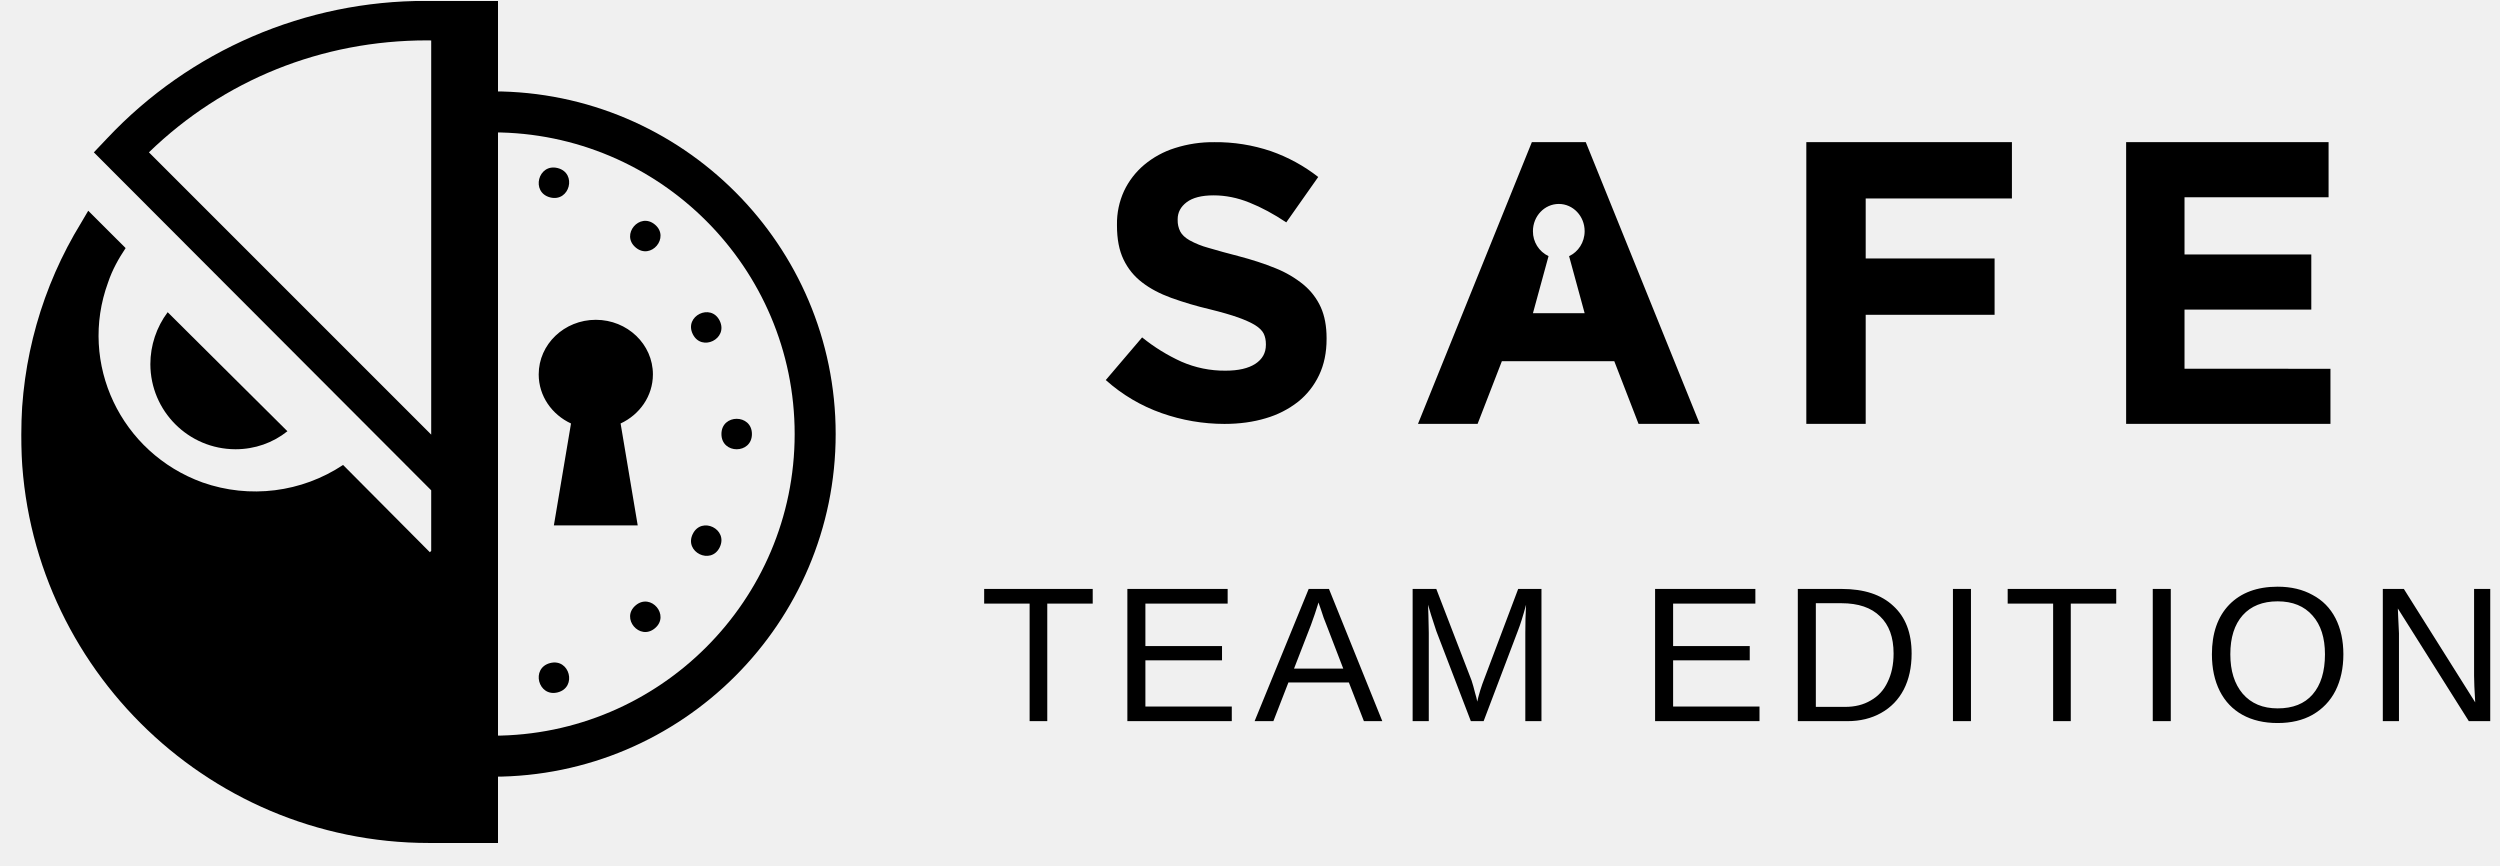
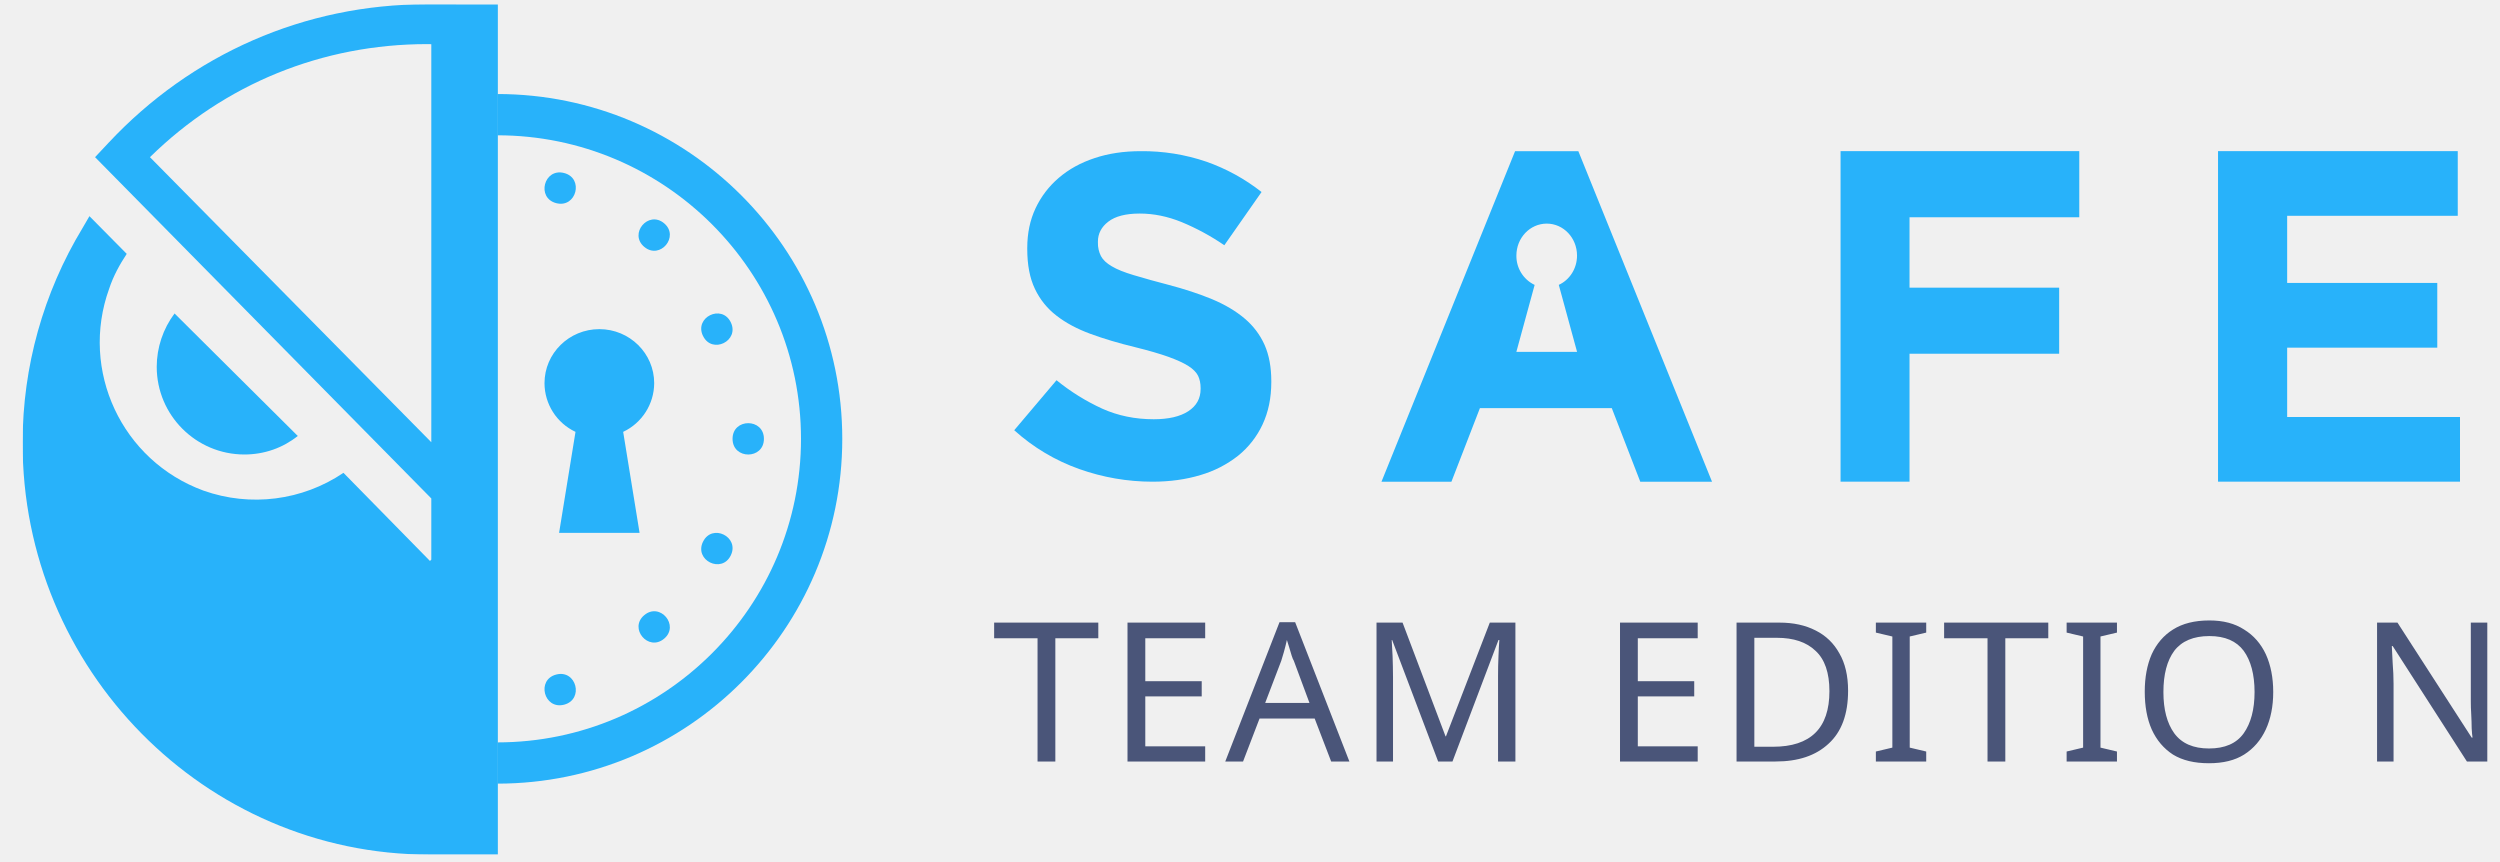
- <svg xmlns="http://www.w3.org/2000/svg" xmlns:xlink="http://www.w3.org/1999/xlink" width="104" height="36" viewBox="0 0 104 36">
+ <svg xmlns="http://www.w3.org/2000/svg" xmlns:xlink="http://www.w3.org/1999/xlink" width="90" height="31" viewBox="0 0 90 31">
  <defs>
-     <path id="a" d="M19.849.039H.01v35.03h19.838V.04z" />
+     <path id="a" d="M17.361.154H.251v30.612h17.11V.154z" />
  </defs>
  <g fill="none" fill-rule="evenodd">
-     <g fill="#000">
-       <path d="M54.232 11.846a4.44 4.44 0 0 0-1.164-.685c-.46-.188-.982-.359-1.569-.512a34.8 34.8 0 0 1-1.238-.341 3.53 3.53 0 0 1-.772-.31c-.188-.108-.319-.23-.39-.366a1.005 1.005 0 0 1-.108-.48V9.12c0-.281.124-.518.373-.707.25-.19.624-.286 1.122-.286.498 0 .997.1 1.495.302.499.2 1.007.474 1.528.822l1.329-1.889a6.886 6.886 0 0 0-1.968-1.074 7.112 7.112 0 0 0-2.352-.374 5.2 5.2 0 0 0-1.641.245 3.736 3.736 0 0 0-1.281.7 3.222 3.222 0 0 0-.834 1.082 3.243 3.243 0 0 0-.296 1.407v.033c0 .566.09 1.035.274 1.417.182.38.44.696.772.95.332.257.736.47 1.212.644a14.64 14.64 0 0 0 1.596.472c.486.12.882.234 1.187.342.305.11.543.218.714.325.172.109.288.226.35.35.06.126.09.27.09.433v.032c0 .337-.147.598-.44.79-.293.189-.705.284-1.237.284a4.472 4.472 0 0 1-1.836-.374 7.594 7.594 0 0 1-1.636-1.01L46 15.81a6.924 6.924 0 0 0 2.326 1.377 7.865 7.865 0 0 0 2.61.448c.63 0 1.204-.08 1.724-.237a3.979 3.979 0 0 0 1.34-.684c.372-.299.664-.668.873-1.107.21-.439.313-.94.313-1.506v-.032c0-.499-.08-.928-.24-1.286a2.619 2.619 0 0 0-.714-.936M75.143 17.634h2.47v-4.537h5.362v-2.345h-5.362V8.257h6.083V5.913h-8.553zM90.876 15.34v-2.46h5.274v-2.295h-5.274V8.207h5.993V5.913h-8.422v11.72h8.5v-2.292zM65.921 13.03H63.77l.649-2.375a1.136 1.136 0 0 1-.649-1.039c0-.625.481-1.132 1.077-1.132.594 0 1.074.507 1.074 1.132 0 .465-.267.865-.647 1.04l.647 2.373zm.047-7.117h-2.243l-4.737 11.72h2.48l1.01-2.608h4.676l1.01 2.609h2.544l-4.74-11.721z" />
-     </g>
-     <text fill="#000" font-family="ArialMT, Arial" font-size="8" letter-spacing=".6">
-       <tspan x="40.755" y="30">TEAM EDITIO</tspan>
-       <tspan x="98.468" y="30">N</tspan>
-     </text>
-     <path fill="#000" d="M11.957 17.94l-4.982-4.952a3.61 3.61 0 0 0-.72 2.159 3.547 3.547 0 0 0 3.541 3.542c.81 0 1.561-.27 2.16-.749" />
-     <g transform="translate(.87)">
+     <path fill="#28B2FA" d="M10.72 15.695l-4.436-4.41a3.215 3.215 0 0 0-.642 1.923 3.159 3.159 0 0 0 3.154 3.154c.722 0 1.39-.24 1.924-.667" />
+     <g transform="translate(.564)">
      <mask id="b" fill="#fff">
        <use xlink:href="#a" />
      </mask>
-       <path fill="#000" d="M5.325 6.337C8.44 3.32 12.52 1.68 16.896 1.68h.028l.144.003V18.08L5.325 6.337zM16.865.038a18.152 18.152 0 0 0-13.271 5.71l-.56.59 14.034 14.059v2.52l-.056.056-3.61-3.631a6.607 6.607 0 0 1-5.842.73c-3.408-1.23-5.171-4.95-3.936-8.317.175-.527.44-.997.732-1.435L2.8 8.767l-.293.498a16.885 16.885 0 0 0-2.496 8.817c-.028 9.345 7.604 16.986 16.97 16.986l2.868.001V.041L16.864.038z" mask="url(#b)" />
+       <path fill="#28B2FA" d="M4.834 5.658c2.686-2.638 6.206-4.07 9.98-4.07h.024c.042 0 .083.002.125.003V15.92L4.834 5.658zM14.787.154c-4.38 0-8.458 1.793-11.447 4.99l-.482.514 12.105 12.286v2.203l-.048.048-3.114-3.173a5.636 5.636 0 0 1-5.04.64 5.684 5.684 0 0 1-3.395-7.27c.152-.46.38-.87.632-1.253L2.656 7.782l-.253.435A14.9 14.9 0 0 0 .25 15.922c-.024 8.166 6.56 14.843 14.638 14.843l2.473.001V.156L14.787.154z" mask="url(#b)" />
    </g>
-     <path fill="#000" d="M34.764 18.056c0-7.858-6.394-14.25-14.255-14.255v1.706c6.92.003 12.549 5.631 12.549 12.55 0 6.916-5.63 12.544-12.549 12.548v1.706c7.86-.005 14.255-6.398 14.255-14.255" />
-     <path fill="#000" d="M23.754 17.617l-.713 4.24h3.488l-.712-4.24c.794-.369 1.344-1.143 1.344-2.043 0-1.253-1.063-2.27-2.375-2.27s-2.376 1.017-2.376 2.27c-.001.9.548 1.674 1.344 2.043M22.886 8.212c.816.208 1.13-1.01.315-1.22-.815-.208-1.13 1.01-.315 1.22M26.444 10.296c.637.534 1.438-.42.801-.953-.636-.533-1.437.42-.8.953M28.818 13.897c.367.751 1.488.199 1.122-.553-.366-.75-1.489-.198-1.122.553M22.886 27.583c.816-.209 1.13 1.01.315 1.22-.815.208-1.13-1.01-.315-1.22M26.444 25.182c.637-.534 1.438.42.801.953-.636.533-1.437-.42-.8-.953M28.818 22.215c.367-.751 1.488-.2 1.122.553-.366.749-1.489.198-1.122-.553M30.012 18.056c0 .845 1.268.845 1.268 0s-1.268-.845-1.268 0" />
+     <path fill="#28B2FA" d="M30.322 15.799c0-6.843-5.568-12.41-12.413-12.414v1.486c6.026.003 10.927 4.903 10.927 10.928 0 6.022-4.901 10.924-10.927 10.927v1.485c6.845-.003 12.413-5.57 12.413-12.412" />
+     <path fill="#28B2FA" d="M20.718 15.547l-.591 3.637h2.898l-.591-3.637a1.947 1.947 0 0 0 1.117-1.752c0-1.074-.884-1.946-1.975-1.946-1.09 0-1.974.872-1.974 1.946a1.941 1.941 0 0 0 1.116 1.752M20.026 7.314c.726.185 1.006-.9.28-1.086-.726-.186-1.006.9-.28 1.086M23.194 8.888c.567.475 1.28-.374.714-.85-.567-.474-1.28.375-.714.85M25.309 12.094c.326.67 1.325.178.999-.492-.326-.667-1.326-.176-1 .492M20.026 24.283c.726-.186 1.006.9.28 1.086-.726.186-1.006-.9-.28-1.086M23.194 22.145c.567-.476 1.28.374.714.848-.567.475-1.28-.374-.714-.848M25.309 19.502c.326-.669 1.325-.177.999.493-.326.667-1.326.176-1-.493M26.372 15.798c0 .753 1.129.753 1.129 0 0-.752-1.129-.752-1.129 0" />
+     <g fill="#28B2FA">
+       <path d="M44.805 11.465c-.318-.27-.709-.5-1.172-.695-.463-.191-.99-.365-1.581-.52a34.85 34.85 0 0 1-1.247-.347c-.33-.1-.589-.201-.778-.315-.19-.109-.321-.233-.394-.37a1.026 1.026 0 0 1-.108-.488v-.033c0-.286.125-.527.376-.719.251-.193.628-.29 1.13-.29.502 0 1.005.103 1.507.307a8.455 8.455 0 0 1 1.538.834l1.34-1.917a6.922 6.922 0 0 0-1.983-1.09 7.116 7.116 0 0 0-2.37-.38c-.602 0-1.153.081-1.653.248-.5.164-.93.401-1.291.71-.36.307-.64.676-.84 1.1-.199.423-.298.9-.298 1.428v.033c0 .575.091 1.052.276 1.439.183.385.443.707.778.965.335.26.741.477 1.221.654.48.176 1.016.336 1.608.479.49.121.889.238 1.196.347.307.111.547.22.72.33.172.11.29.23.352.356.06.127.09.273.09.44v.031c0 .343-.147.608-.443.802-.295.192-.71.289-1.246.289-.67 0-1.287-.128-1.85-.38a7.641 7.641 0 0 1-1.648-1.025l-1.523 1.8a6.964 6.964 0 0 0 2.343 1.398 7.87 7.87 0 0 0 2.629.455c.635 0 1.214-.081 1.737-.24a3.997 3.997 0 0 0 1.35-.694 3.16 3.16 0 0 0 .88-1.124c.21-.446.316-.955.316-1.53v-.032c0-.506-.082-.942-.242-1.305a2.657 2.657 0 0 0-.72-.951M66.26 17.341h2.483v-4.606h5.387v-2.38h-5.387V7.821h6.111v-2.38H66.26zM82.338 15.013v-2.498h5.404v-2.33h-5.404V7.77h6.141V5.44h-8.63v11.9h8.711v-2.328zM56.773 12.667h-2.184l.658-2.41A1.153 1.153 0 0 1 54.59 9.2c0-.635.488-1.15 1.093-1.15.603 0 1.09.515 1.09 1.15 0 .473-.27.879-.657 1.055l.658 2.41zm.047-7.225h-2.277l-4.81 11.9h2.518l1.026-2.65h4.747l1.026 2.65h2.583l-4.813-11.9z" />
+     </g>
+     <text fill="#4A5579" font-family="Montserrat-Regular, Montserrat" font-size="7" letter-spacing=".3">
+       <tspan x="35.725" y="27.412">TEAM EDITIO</tspan>
+       <tspan x="84.903" y="27.412">N</tspan>
+     </text>
  </g>
</svg>
